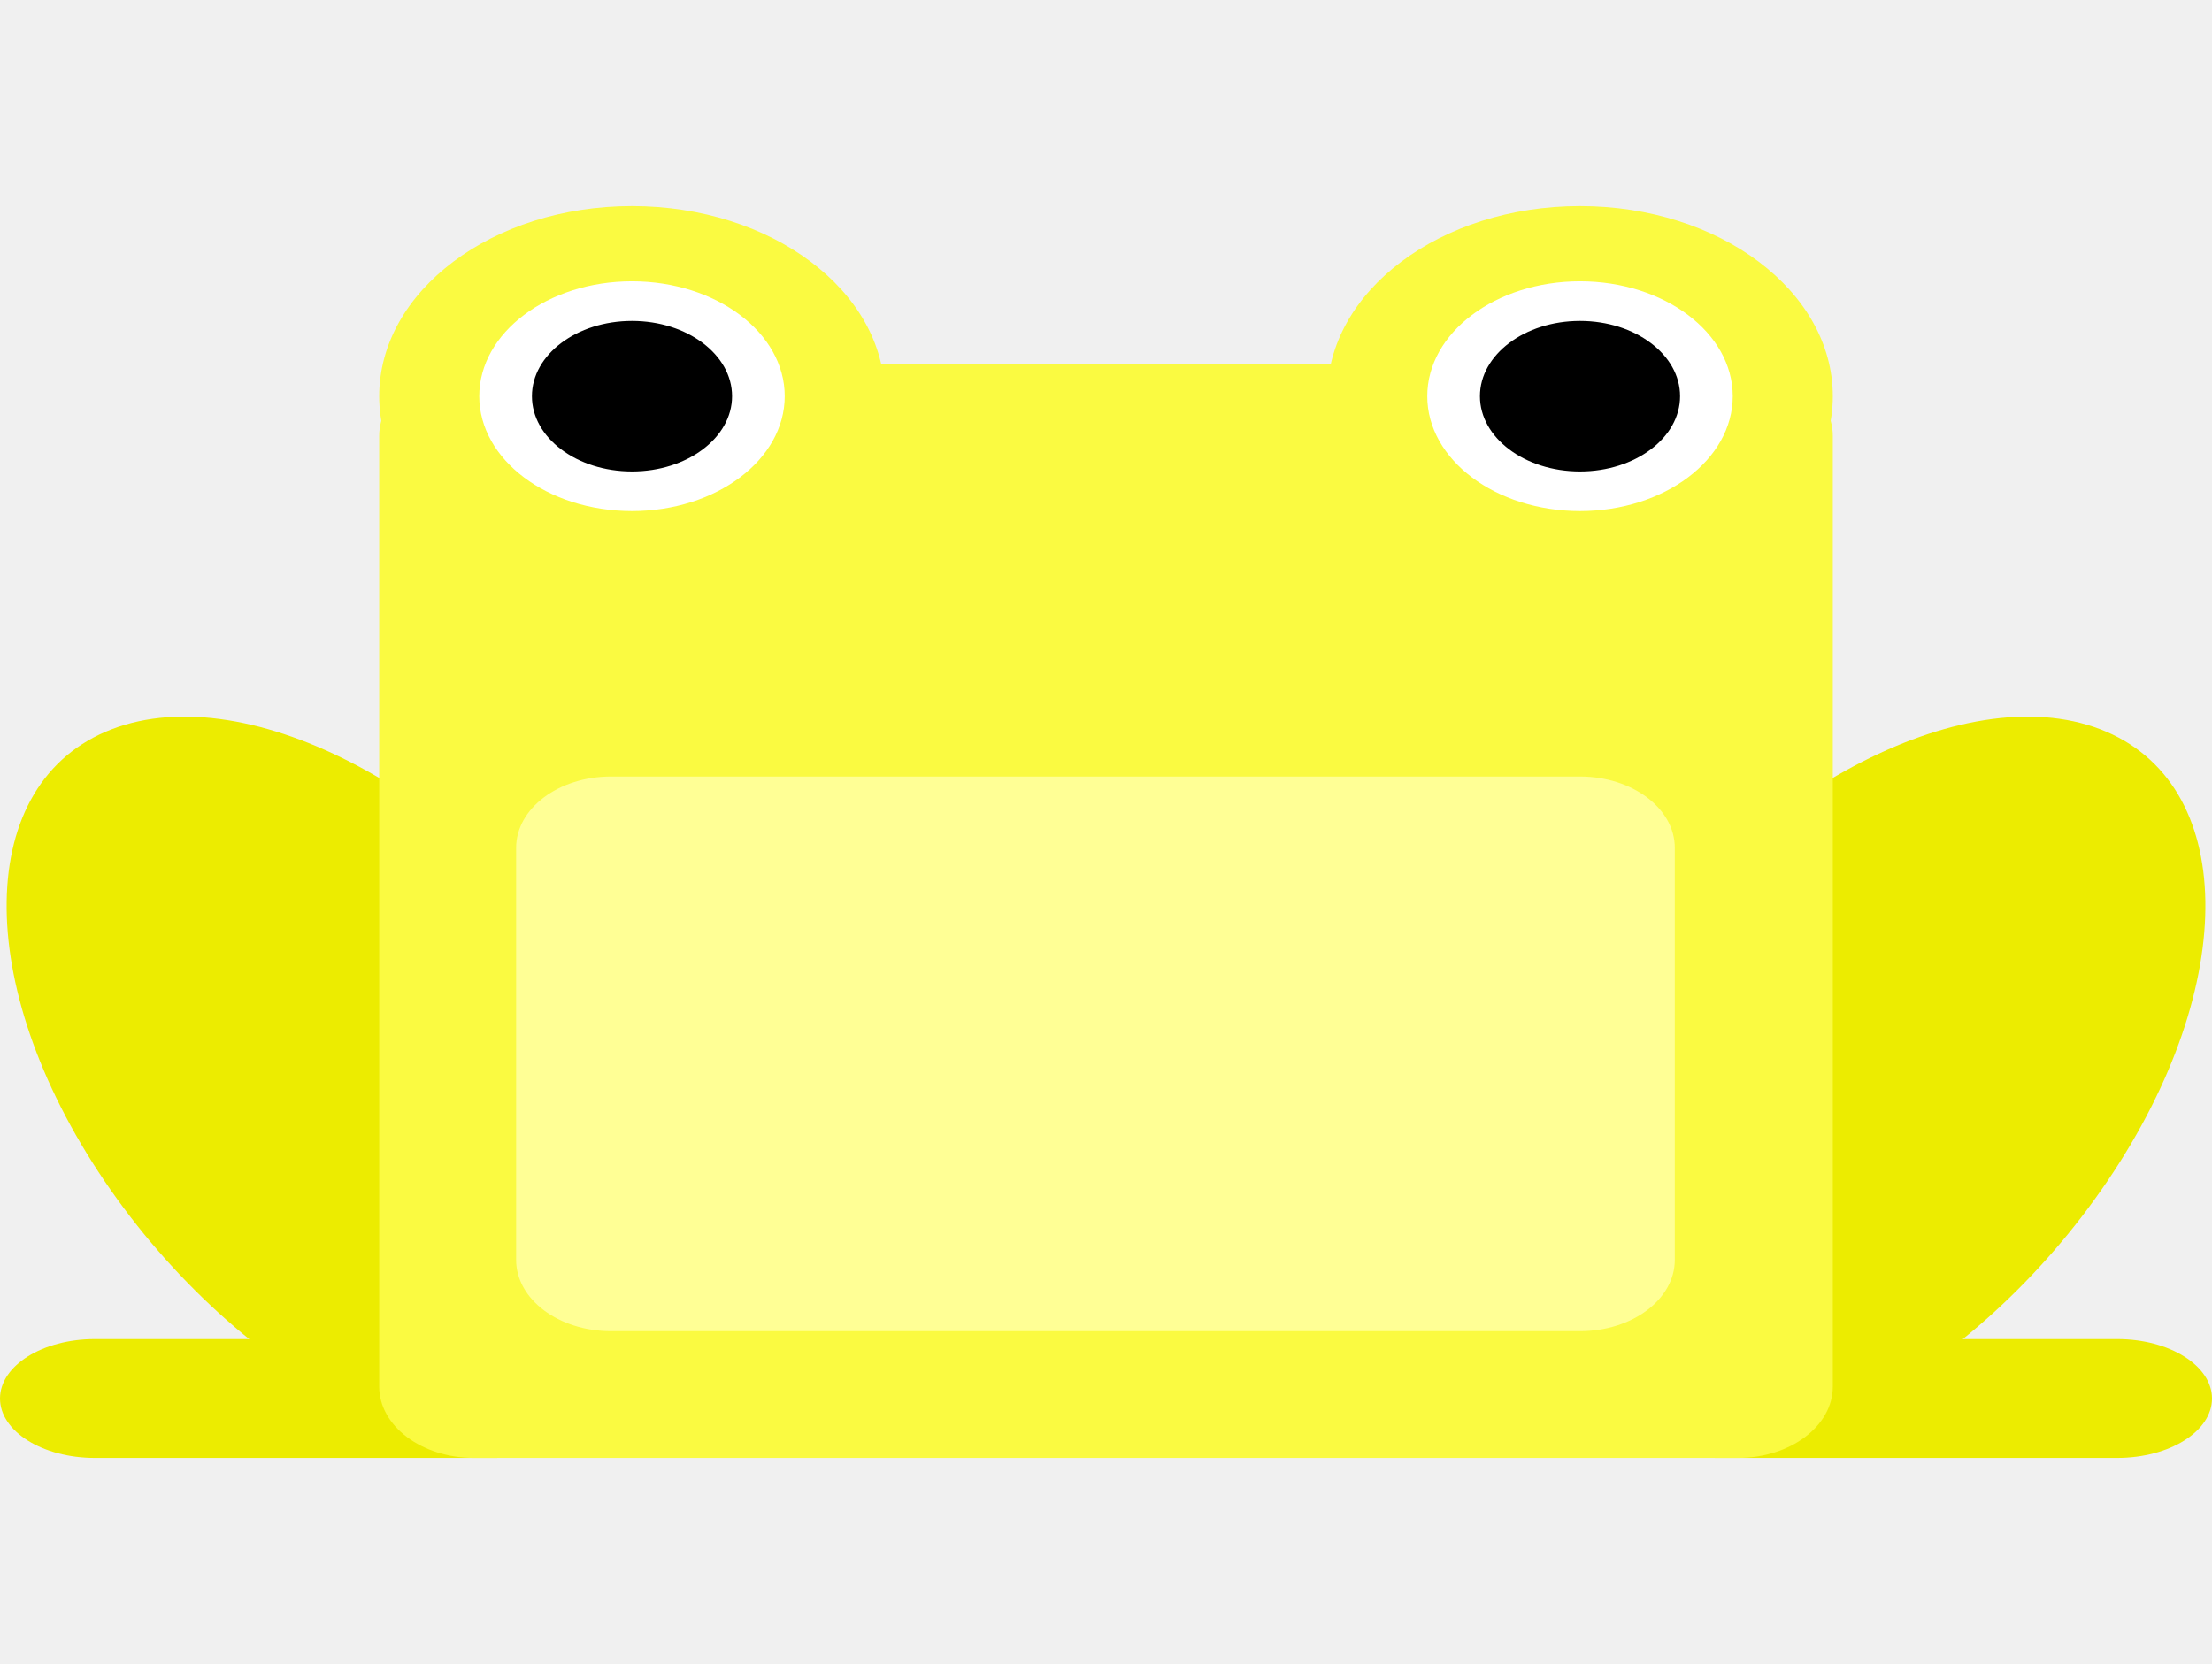
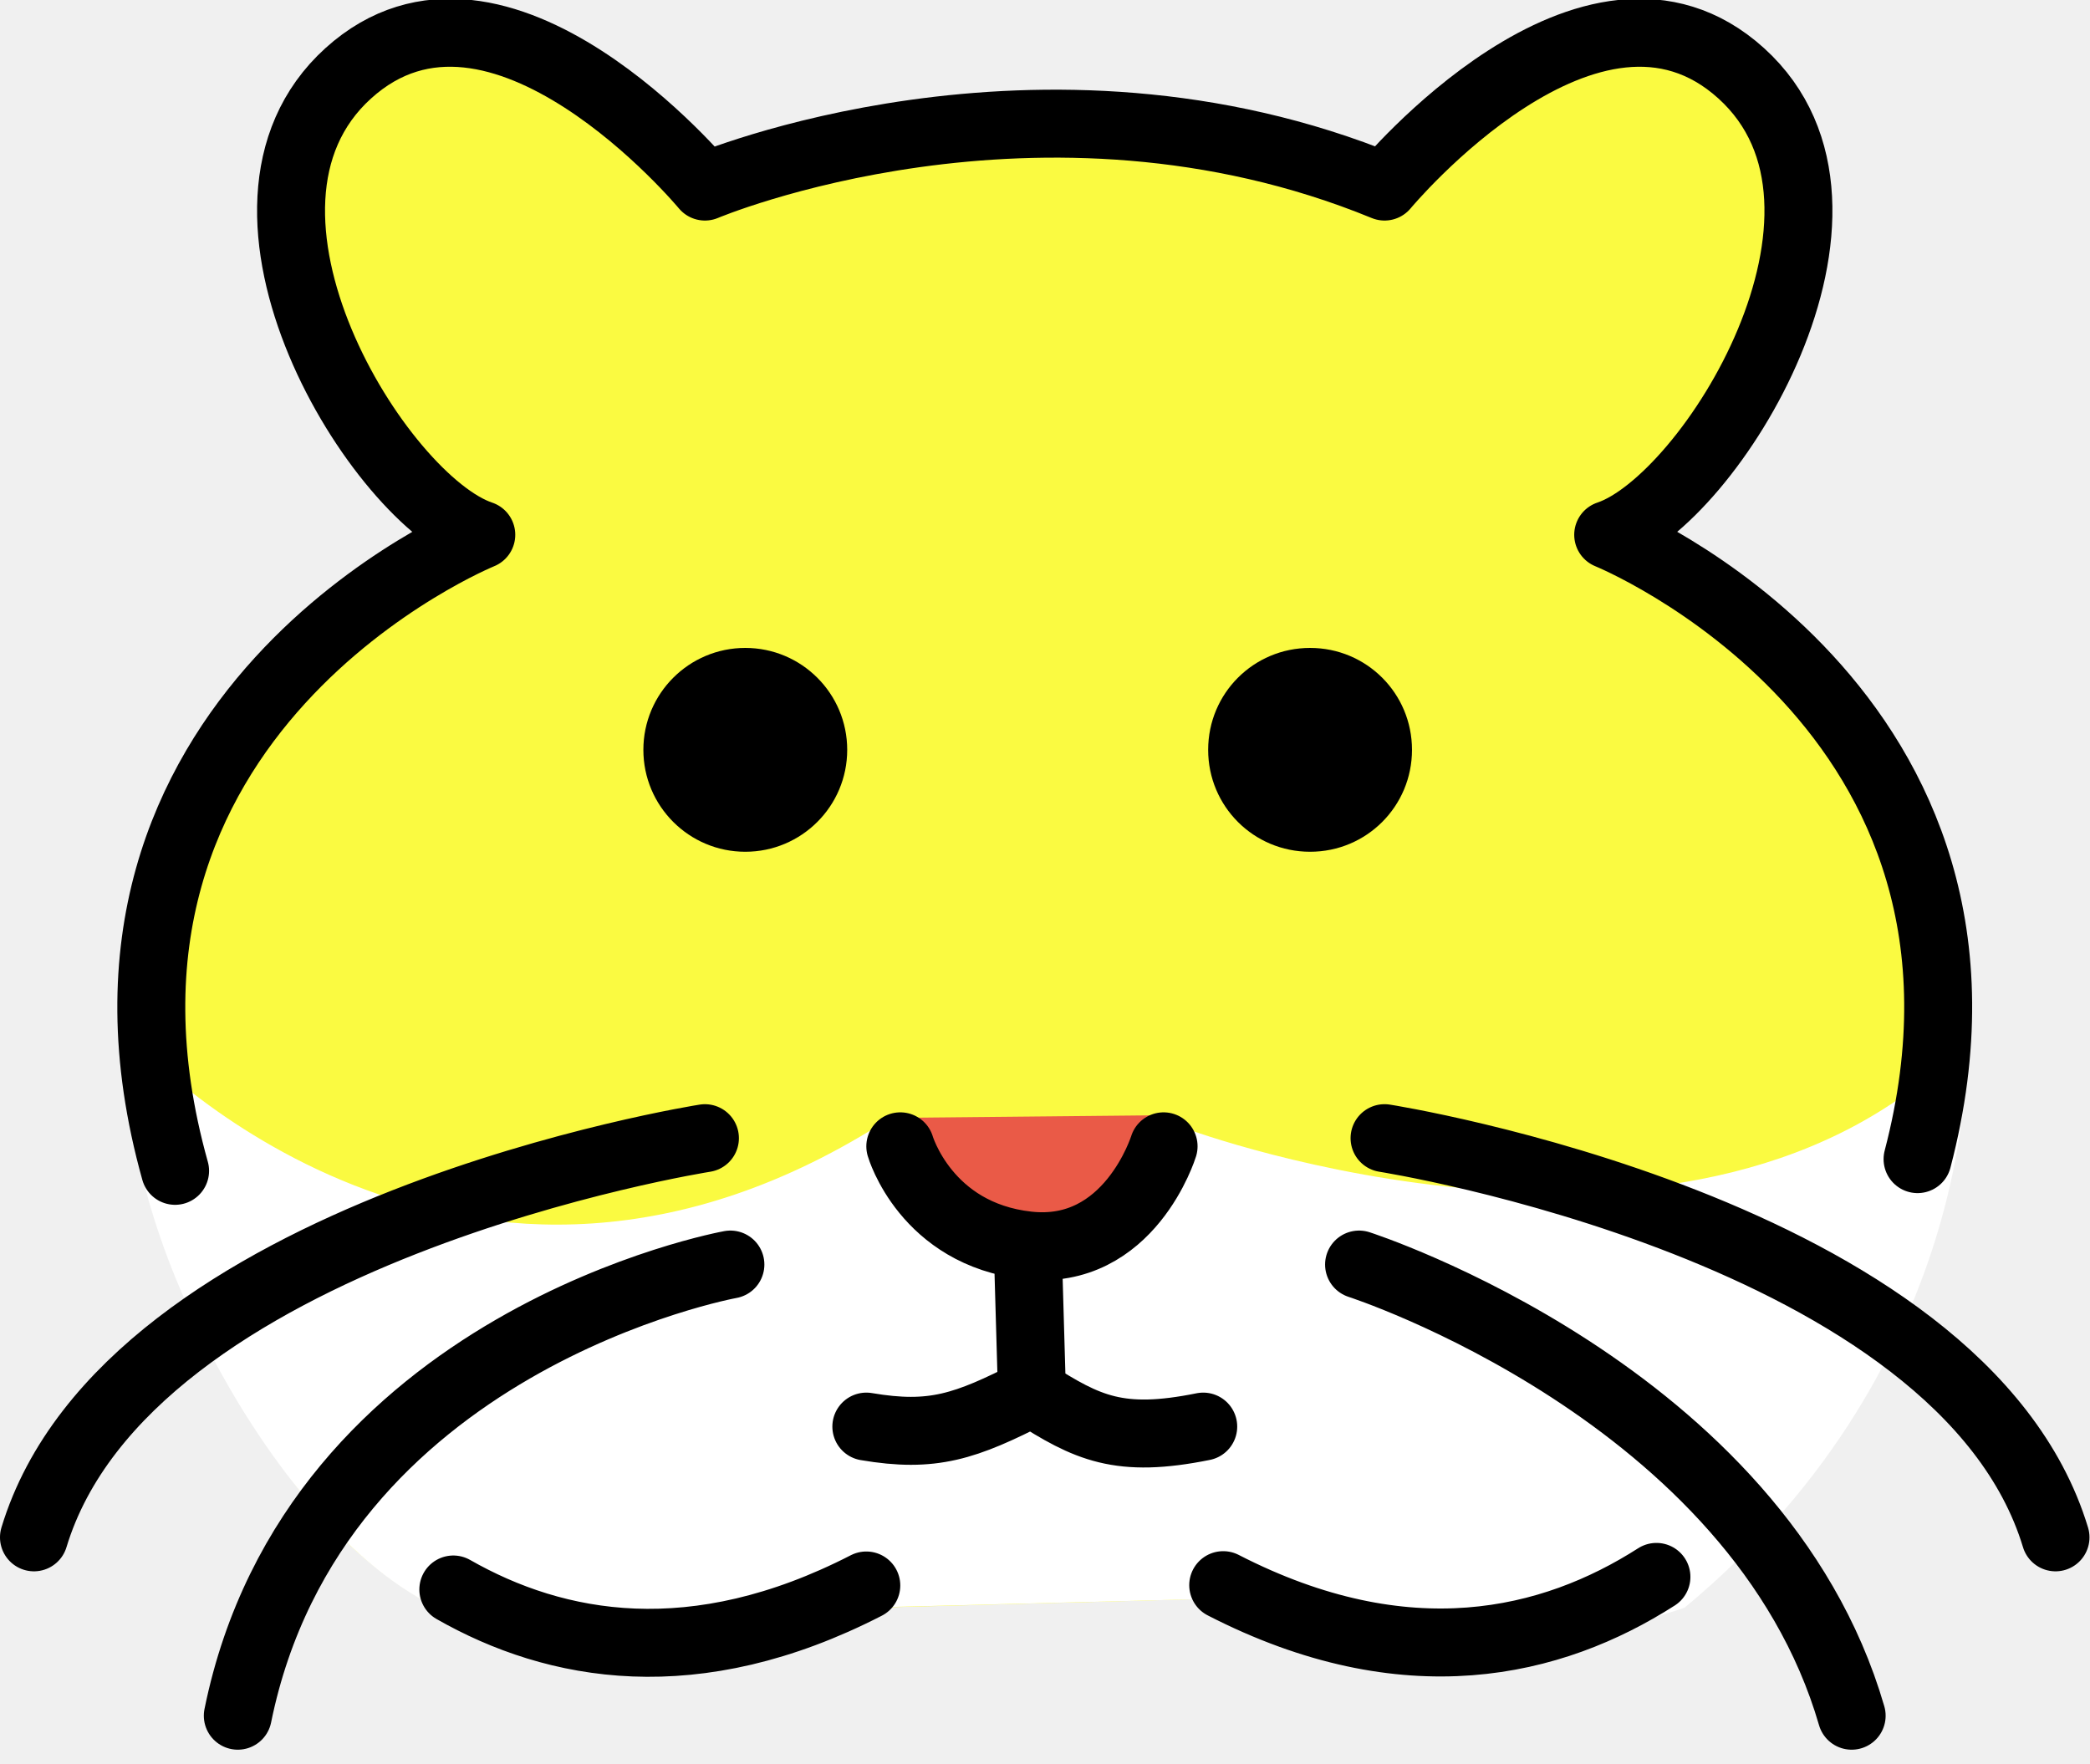
- <svg xmlns="http://www.w3.org/2000/svg" width="210px" height="158px" viewBox="0 0 210 210" preserveAspectRatio="none" version="1.1">
-   <defs />
-   <g id="Page-1" stroke="none" stroke-width="1" fill="none" fill-rule="evenodd" transform="translate(0, 26)">
-     <g id="frog-yellow" transform="translate(-13, -21)">
-       <rect id="Rectangle-51" fill-opacity="0" fill="#D8D8D8" x="13" y="0" width="210" height="210" />
-       <circle id="Oval-29" fill="#FAFA41" cx="73" cy="45" r="24" />
-       <circle id="Oval-29" fill="#FAFA41" cx="163" cy="45" r="24" />
-       <g id="frog-green-+-Rectangle-30" transform="translate(0, 75)" fill="#ECEC00">
-         <ellipse id="frog-green" transform="translate(46.53819, 57.02658) rotate(-27) translate(-46.53819, -57.02658) " cx="46.538" cy="57.027" rx="26.5" ry="50.5" />
-         <rect id="Rectangle-30" x="13" y="89" width="56" height="15" rx="9" />
-       </g>
-       <g id="frog-green-+-Rectangle-30" transform="translate(189, 132.5) scale(-1, 1) translate(-189, -132.5) translate(142, 75)" fill="#ECEC00">
-         <ellipse id="frog-green" transform="translate(46.53819, 57.02658) rotate(-27) translate(-46.53819, -57.02658) " cx="46.538" cy="57.027" rx="26.5" ry="50.5" />
-         <rect id="Rectangle-30" x="13" y="89" width="56" height="15" rx="9" />
-       </g>
-       <rect id="Rectangle-30" fill="#FAFA41" x="49" y="41" width="138" height="138" rx="9" />
-       <circle id="Oval-37" stroke="#FFFFFF" stroke-width="5" fill="#000000" cx="73" cy="45" r="12" />
-       <circle id="Oval-37" stroke="#FFFFFF" stroke-width="5" fill="#000000" cx="163" cy="45" r="12" />
-       <rect id="Rectangle-33" fill="#FFFF95" x="62" y="93" width="110" height="70" rx="9" />
+ <svg xmlns="http://www.w3.org/2000/svg" xmlns:xlink="http://www.w3.org/1999/xlink" viewBox="0 0 128.167 108.125" fill="#fff" fill-rule="evenodd" stroke="#000" stroke-linecap="round" stroke-linejoin="round">
+   <use xlink:href="#A" x="2.083" y="1.042" />
+   <symbol id="A" overflow="visible">
+     <g stroke="none" fill-rule="nonzero">
+       <path d="M26.483 30.878S.442 37.649 8.254 72.024s33.333 28.125 33.333 28.125l9.896-2.604 19.792-.521s18.75 5.729 29.688-.521 16.146-25.521 16.146-25.521V56.399L111.9 44.94l-8.854-8.854-5.208-4.167s15.625-14.583 10.417-23.958-8.854-11.979-23.958.521l-2.604 2.083S61.379.67 41.067 10.045c0 0-10.417-16.667-24.479-6.25l-1.042 10.417s3.646 16.667 10.937 16.667z" fill="#FAFA41" />
+       <path d="M6.342 62.995s19.965 21.527 46.181 4.515c0 0 2.431 9.202 7.985 7.813s10.244-7.119 10.244-7.119 31.423 11.631 47.744-5.381c0 0 1.129 19.444-17.275 34.723 0 0-16.927 6.077-29.948-.521l-20.485.521s-15.798 5.556-26.735-.348S3.913 70.462 6.344 62.995z" />
+       <path d="M52.525 67.511l17.448-.173s-1.431 8.204-7.942 8.204-9.504-8.029-9.504-8.029z" fill="#ea5a47" />
+       <path d="M37.371 44.94a6.24 6.24 0 1 1 12.5 0 6.24 6.24 0 1 1-12.5 0zm34.635 0c0-3.462 2.787-6.25 6.25-6.25s6.25 2.788 6.25 6.25-2.787 6.25-6.25 6.25-6.25-2.788-6.25-6.25z" fill="#000" />
    </g>
-   </g>
+     <path d="M53.127 69.253s1.563 5.381 7.813 6.077 8.333-6.077 8.333-6.077M60.94 75.33l.26 9.027c3.396 2.179 5.358 3.125 10.504 2.083m-20.66 0c4.079.694 6.077 0 10.156-2.083m11.729 11.806c11.244 5.779 20.177 3.587 26.567-.506m-90.842-24.9C.767 42.582 27.431 31.753 27.431 31.753c-6.25-2.083-17.36-19.964-8.16-28.298s21.875 6.944 21.875 6.944 20.508-8.681 41.677 0c0 0 12.673-15.277 21.875-6.944s-1.91 26.215-8.16 28.298c0 0 26.213 10.61 18.971 38.286m-89.792 26.39c6.287 3.588 14.792 5.167 25.325-.246m-9.896-27.429S5.729 74.31 0 93.232m42.708-16.729S17.183 81.122 12.5 104.17m70.323-35.417s35.417 5.556 41.146 24.479M81.26 76.503s24.465 7.875 30.208 27.667" fill="none" stroke-width="4.167" stroke-miterlimit="10" />
+   </symbol>
</svg>
